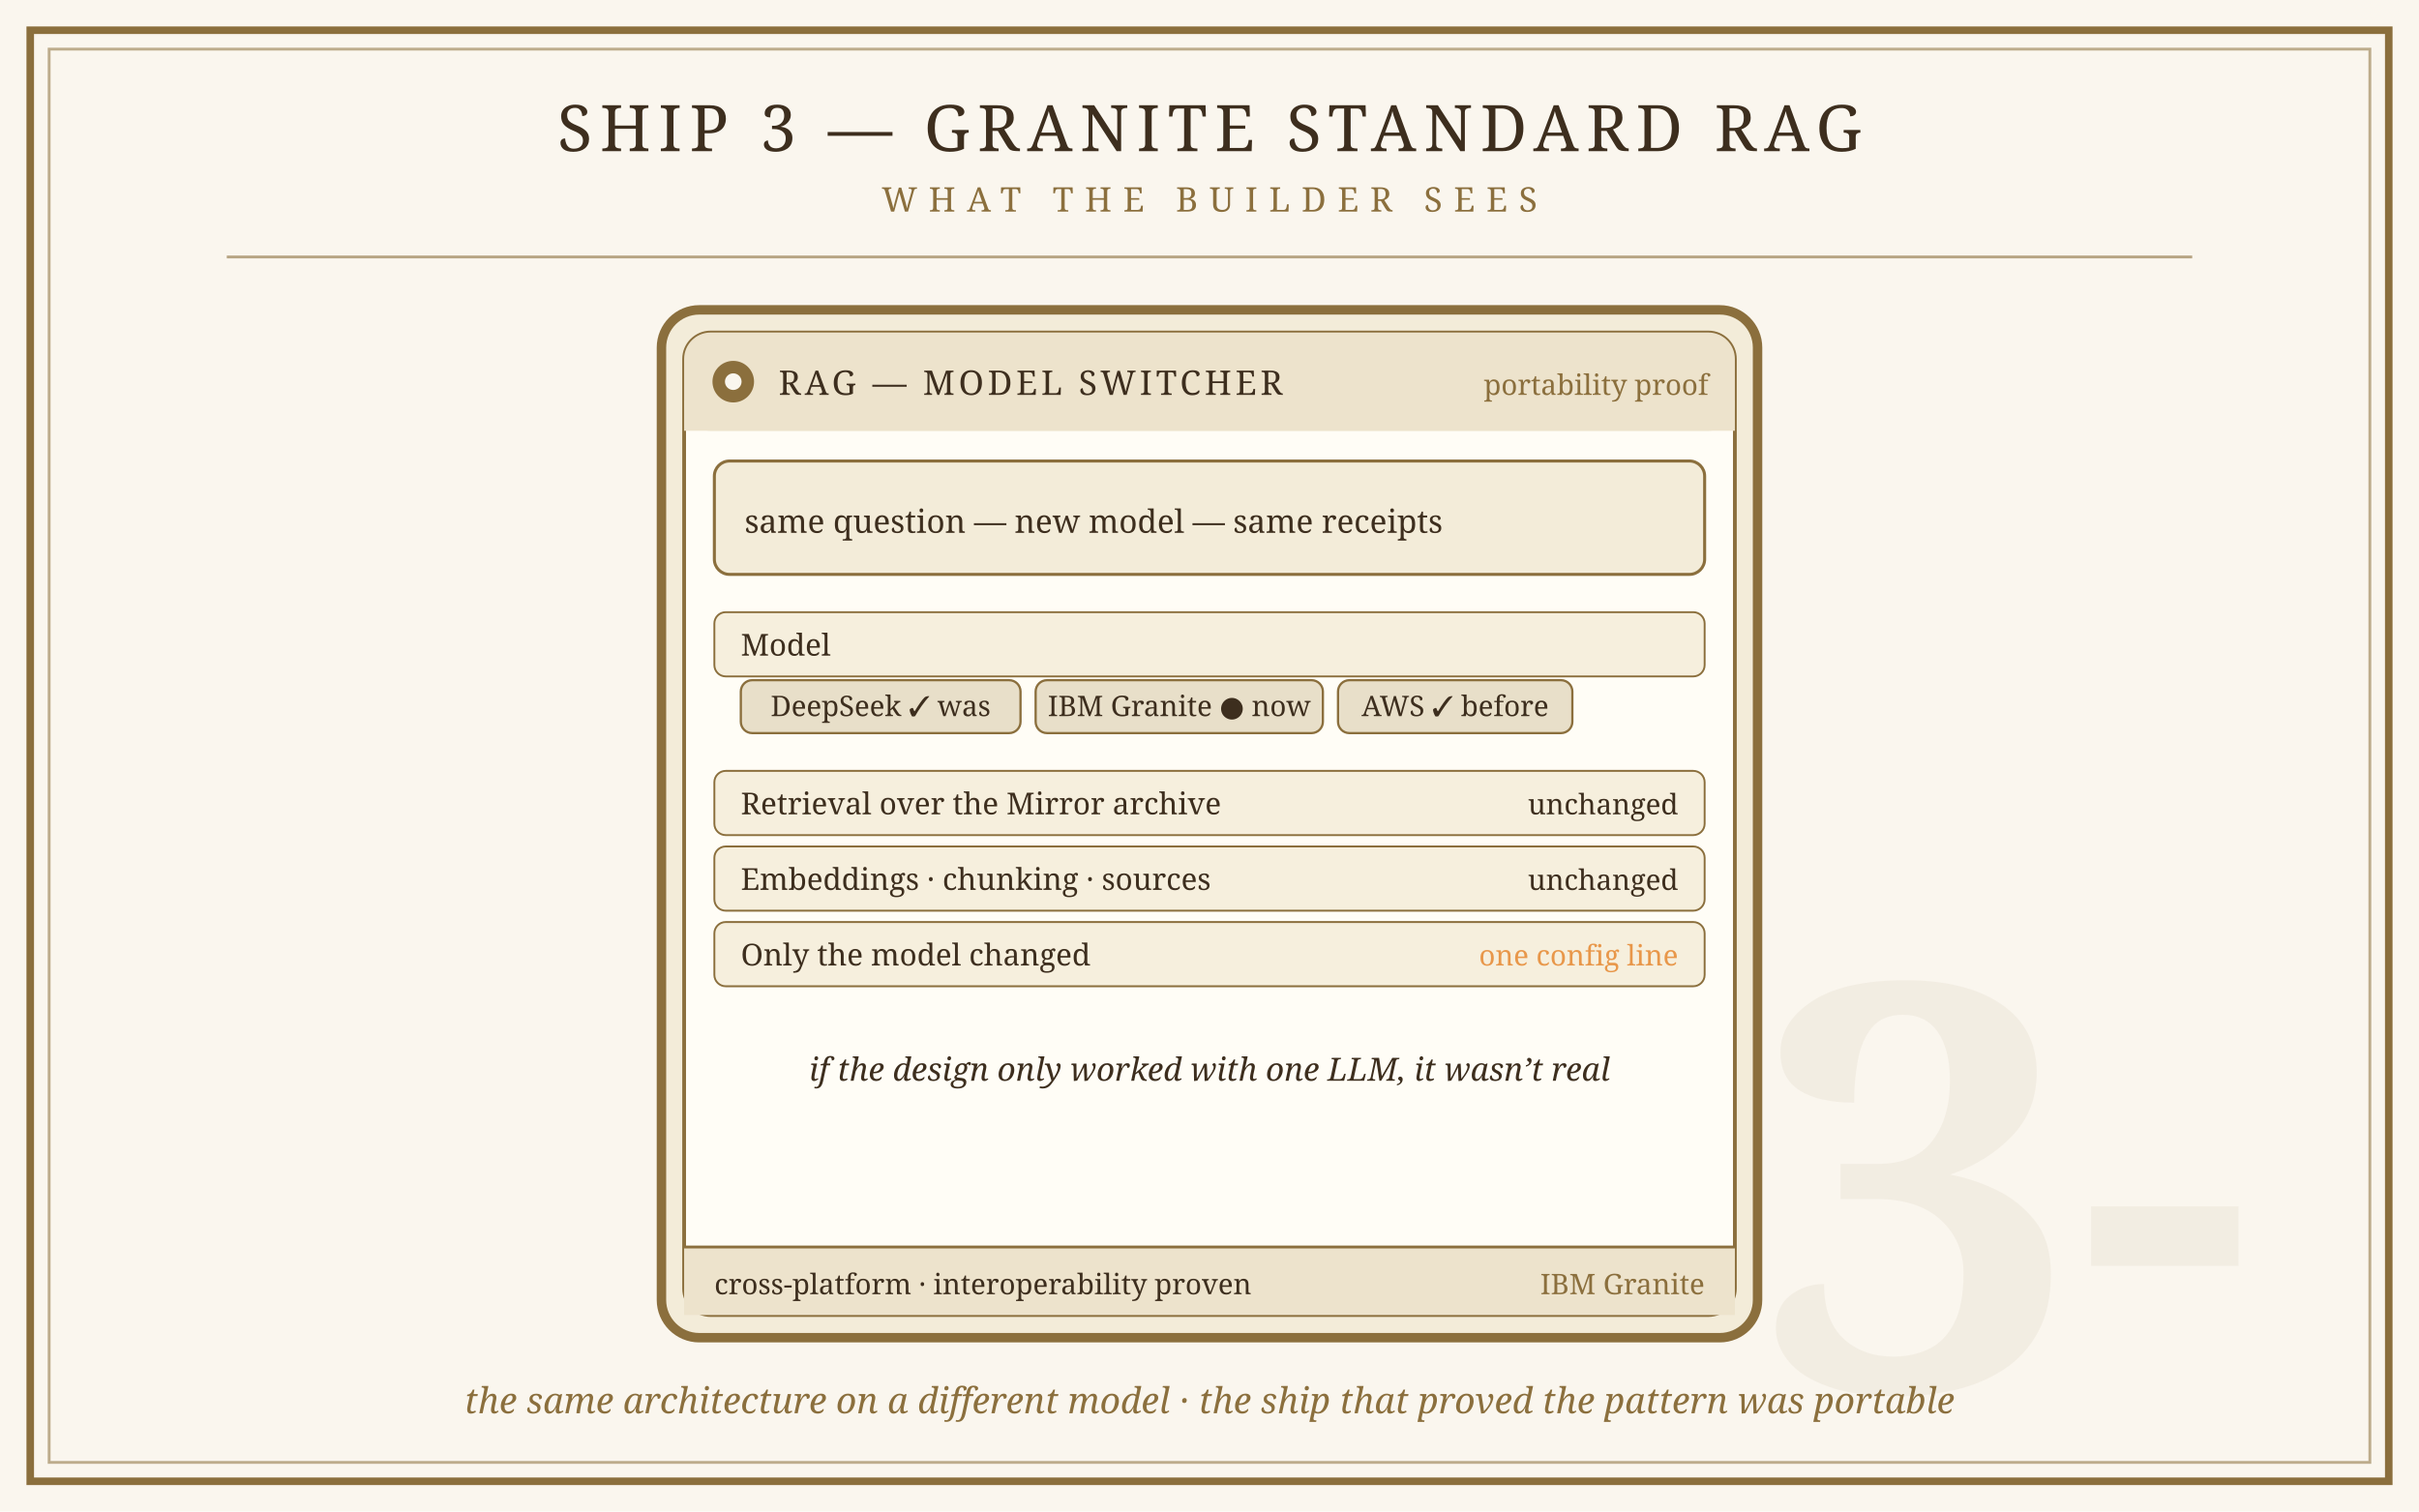
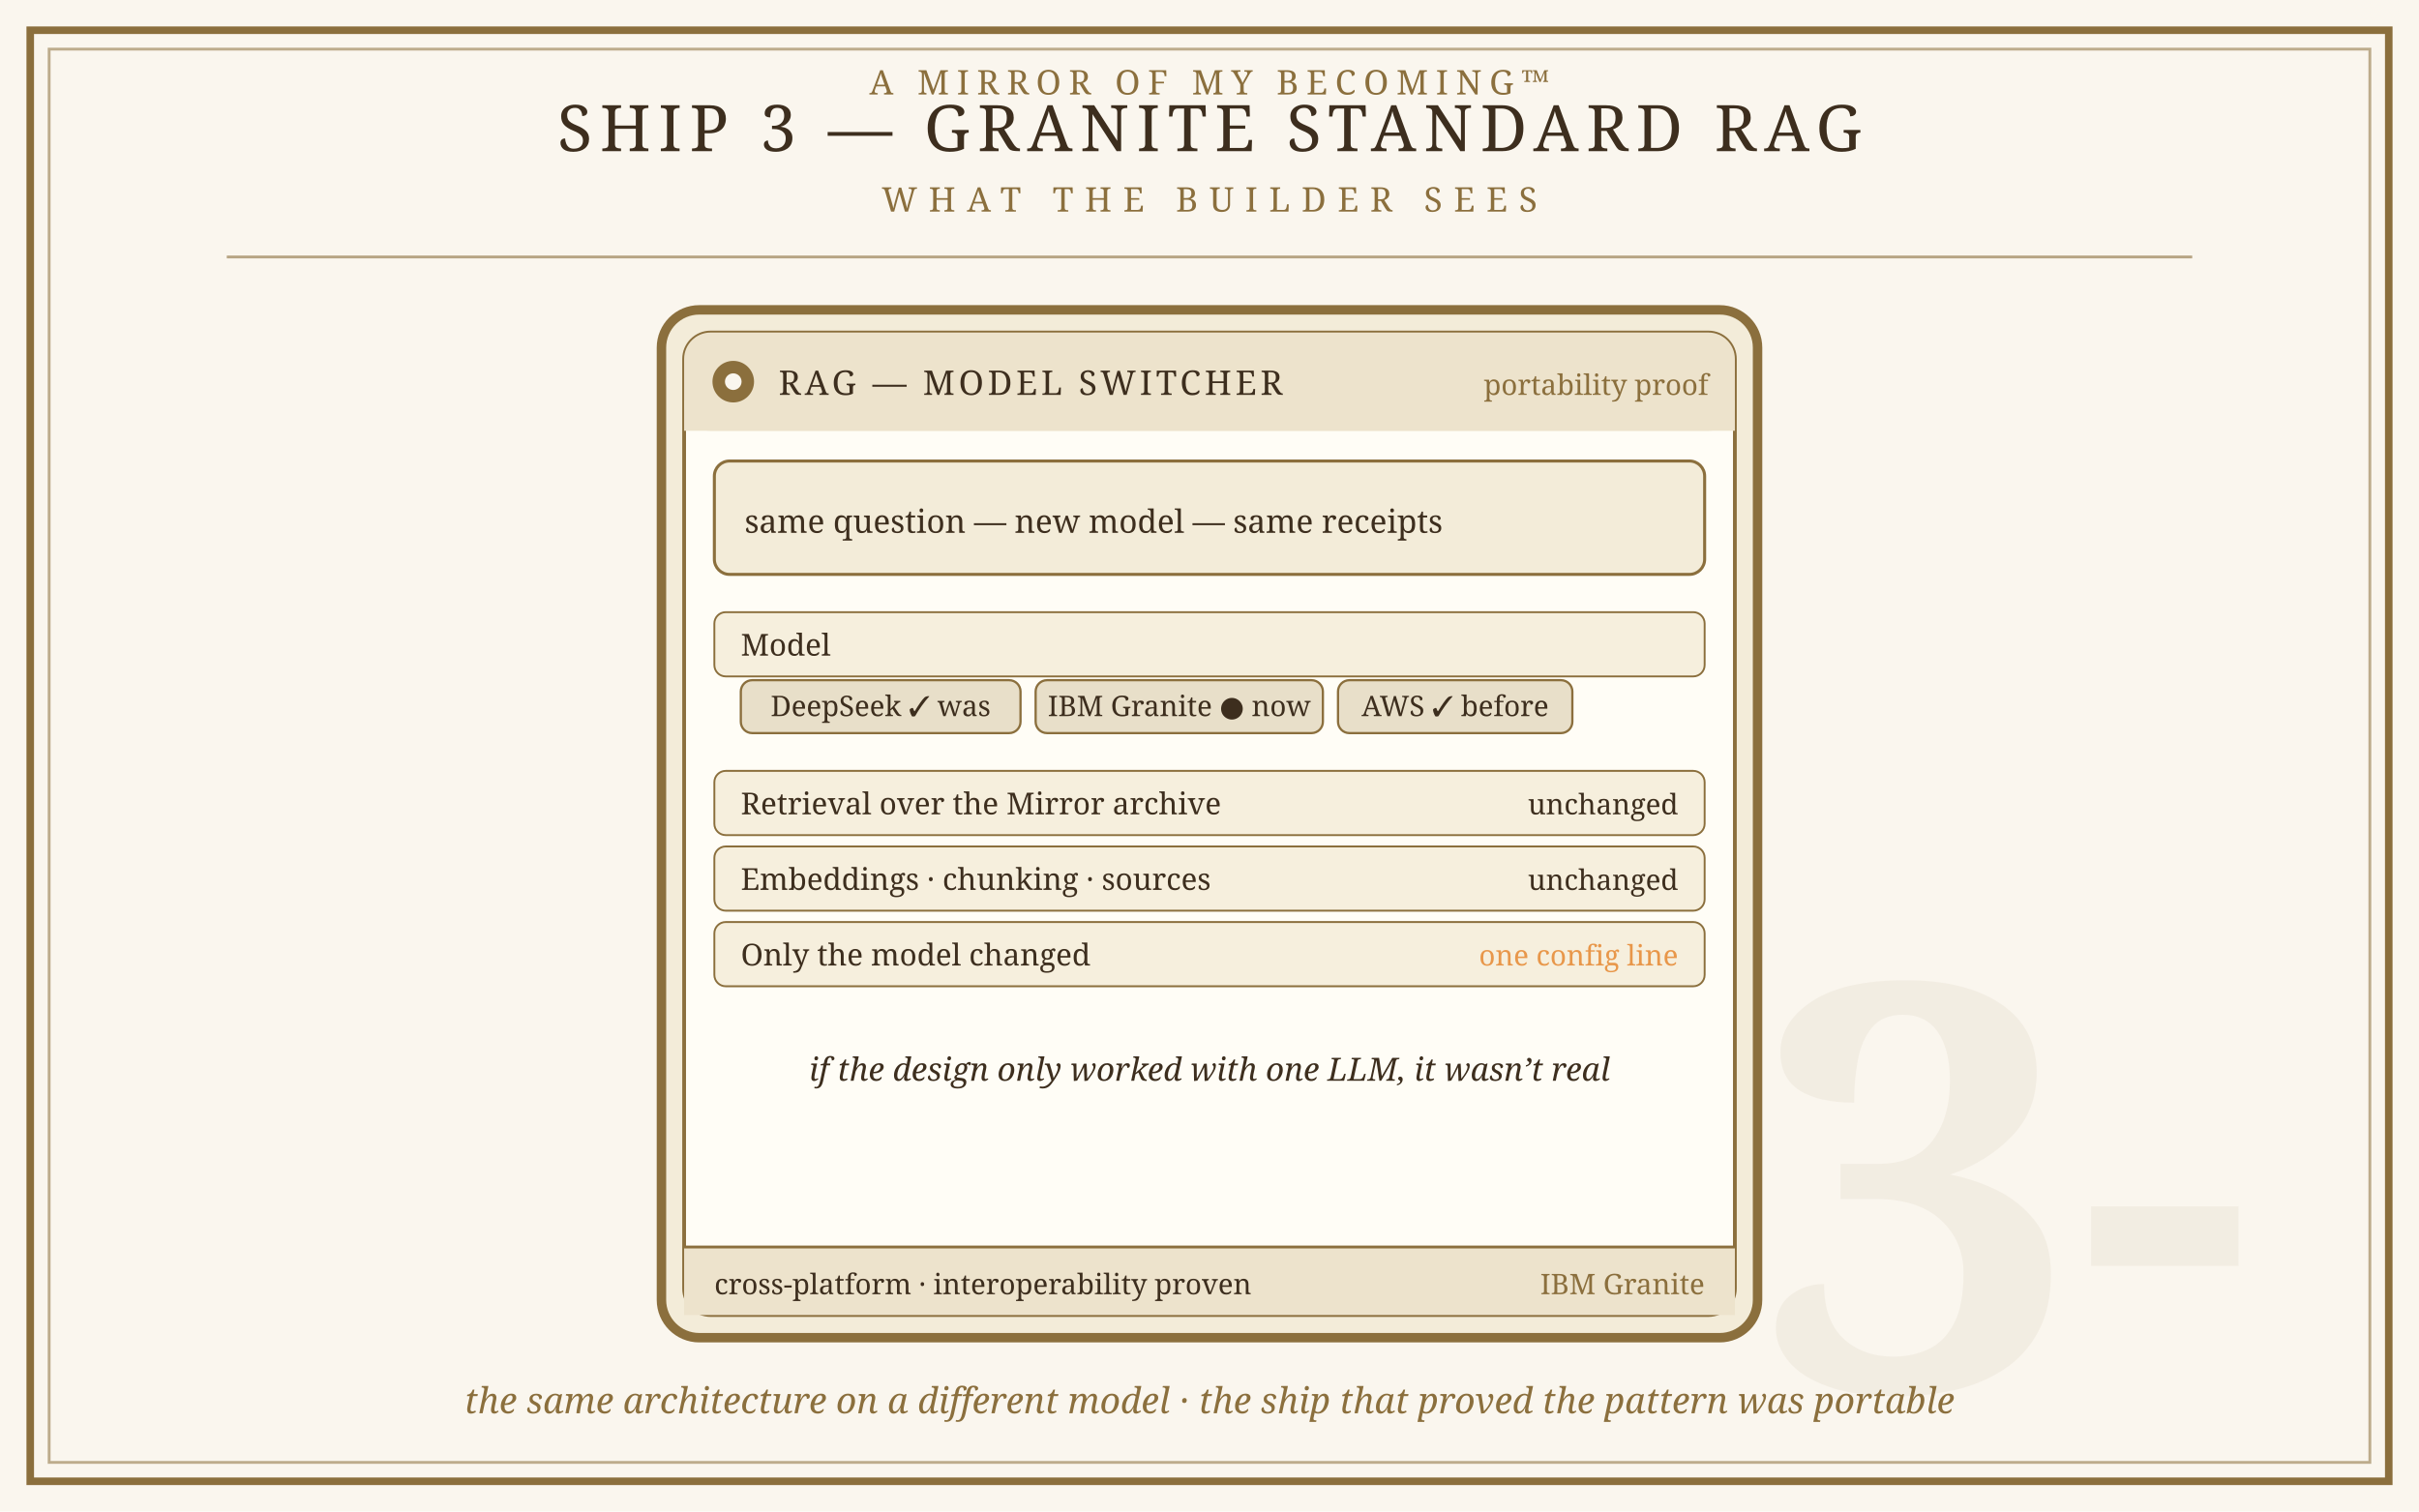
<svg xmlns="http://www.w3.org/2000/svg" viewBox="0 0 640 400" style="max-width:100%;height:auto;">
  <rect width="640" height="400" fill="#faf6ee" />
  <rect x="8" y="8" width="624" height="384" fill="none" stroke="#8b6f3d" stroke-width="2" />
  <rect x="13" y="13" width="614" height="374" fill="none" stroke="#8b6f3d" stroke-width="0.75" opacity="0.55" />
  <text x="596" y="368" text-anchor="end" font-family="Georgia, serif" font-size="150" font-weight="bold" fill="#8b6f3d" opacity="0.07">3-</text>
+   <text x="320" y="25" text-anchor="middle" font-family="Georgia, serif" font-size="9" letter-spacing="2" fill="#8b6f3d">A MIRROR OF MY BECOMING™</text>
  <text x="320" y="40" text-anchor="middle" font-family="Georgia, serif" font-size="17" letter-spacing="2" fill="#3d2e1e">SHIP 3 — GRANITE STANDARD RAG</text>
  <text x="320" y="56" text-anchor="middle" font-family="Georgia, serif" font-size="9" letter-spacing="3" fill="#8b6f3d">WHAT THE BUILDER SEES</text>
  <text x="320" y="374" text-anchor="middle" font-family="Georgia, serif" font-size="9.5" font-style="italic" fill="#8b6f3d">the same architecture on a different model · the ship that proved the pattern was portable</text>
  <line x1="60" y1="68" x2="580" y2="68" stroke="#8b6f3d" stroke-width="0.75" opacity="0.6" />
  <rect x="175" y="82" width="290" height="272" rx="10" fill="#f3ecd9" stroke="#8b6f3d" stroke-width="2.5" />
  <rect x="181" y="88" width="278" height="260" rx="7" fill="#fffdf6" stroke="#8b6f3d" stroke-width="1" />
  <rect x="181" y="88" width="278" height="26" rx="7" fill="#ede3cc" />
  <rect x="181" y="106" width="278" height="8" fill="#ede3cc" />
  <circle cx="194" cy="101" r="5.5" fill="#8b6f3d" />
  <circle cx="194" cy="101" r="2.2" fill="#faf6ee" />
  <text x="206" y="104.5" font-family="Georgia, serif" font-size="9" letter-spacing="1" fill="#3d2e1e">RAG — MODEL SWITCHER</text>
  <text x="452" y="104.5" text-anchor="end" font-family="Georgia, serif" font-size="7.5" fill="#8b6f3d">portability proof</text>
  <rect x="189" y="122" width="262" height="30" rx="4" fill="#f3ecd9" stroke="#8b6f3d" stroke-width="0.8" />
  <text x="197" y="141" font-family="Georgia, serif" font-size="8.5" fill="#3d2e1e">same question — new model — same receipts</text>
  <rect x="189" y="162" width="262" height="17" rx="3" fill="#f6efdd" stroke="#8b6f3d" stroke-width="0.5" />
  <text x="196" y="173.5" font-family="Georgia, serif" font-size="8" fill="#3d2e1e">Model</text>
  <text x="444" y="173.5" text-anchor="end" font-family="Georgia, serif" font-size="7.5" fill="#3d2e1e" />
  <rect x="196" y="180" width="74" height="14" rx="3" fill="#e8dfc9" stroke="#8b6f3d" stroke-width="0.6" />
  <text x="233.0" y="189.5" text-anchor="middle" font-size="7.5" font-family="Georgia, serif" fill="#3d2e1e">DeepSeek ✓ was</text>
  <rect x="274" y="180" width="76" height="14" rx="3" fill="#e8dfc9" stroke="#8b6f3d" stroke-width="0.6" />
  <text x="312.0" y="189.5" text-anchor="middle" font-size="7.5" font-family="Georgia, serif" fill="#3d2e1e">IBM Granite ● now</text>
  <rect x="354" y="180" width="62" height="14" rx="3" fill="#e8dfc9" stroke="#8b6f3d" stroke-width="0.6" />
  <text x="385.0" y="189.5" text-anchor="middle" font-size="7.5" font-family="Georgia, serif" fill="#3d2e1e">AWS ✓ before</text>
  <rect x="189" y="204" width="262" height="17" rx="3" fill="#f6efdd" stroke="#8b6f3d" stroke-width="0.5" />
  <text x="196" y="215.5" font-family="Georgia, serif" font-size="8" fill="#3d2e1e">Retrieval over the Mirror archive</text>
  <text x="444" y="215.5" text-anchor="end" font-family="Georgia, serif" font-size="7.5" fill="#3d2e1e">unchanged</text>
  <rect x="189" y="224" width="262" height="17" rx="3" fill="#f6efdd" stroke="#8b6f3d" stroke-width="0.5" />
  <text x="196" y="235.5" font-family="Georgia, serif" font-size="8" fill="#3d2e1e">Embeddings · chunking · sources</text>
  <text x="444" y="235.5" text-anchor="end" font-family="Georgia, serif" font-size="7.5" fill="#3d2e1e">unchanged</text>
  <rect x="189" y="244" width="262" height="17" rx="3" fill="#f6efdd" stroke="#8b6f3d" stroke-width="0.5" />
  <text x="196" y="255.5" font-family="Georgia, serif" font-size="8" fill="#3d2e1e">Only the model changed</text>
  <text x="444" y="255.5" text-anchor="end" font-family="Georgia, serif" font-size="7.5" fill="#e8974a">one config line</text>
  <text x="320" y="286" text-anchor="middle" font-family="Georgia, serif" font-size="8.5" font-style="italic" fill="#3d2e1e">if the design only worked with one LLM, it wasn’t real</text>
  <rect x="181" y="330" width="278" height="18" fill="#ede3cc" />
  <line x1="181" y1="330" x2="459" y2="330" stroke="#8b6f3d" stroke-width="0.75" />
  <text x="189" y="342.5" font-family="Georgia, serif" font-size="7.5" fill="#3d2e1e">cross-platform · interoperability proven</text>
  <text x="451" y="342.5" text-anchor="end" font-family="Georgia, serif" font-size="7.5" fill="#8b6f3d">IBM Granite</text>
</svg>
